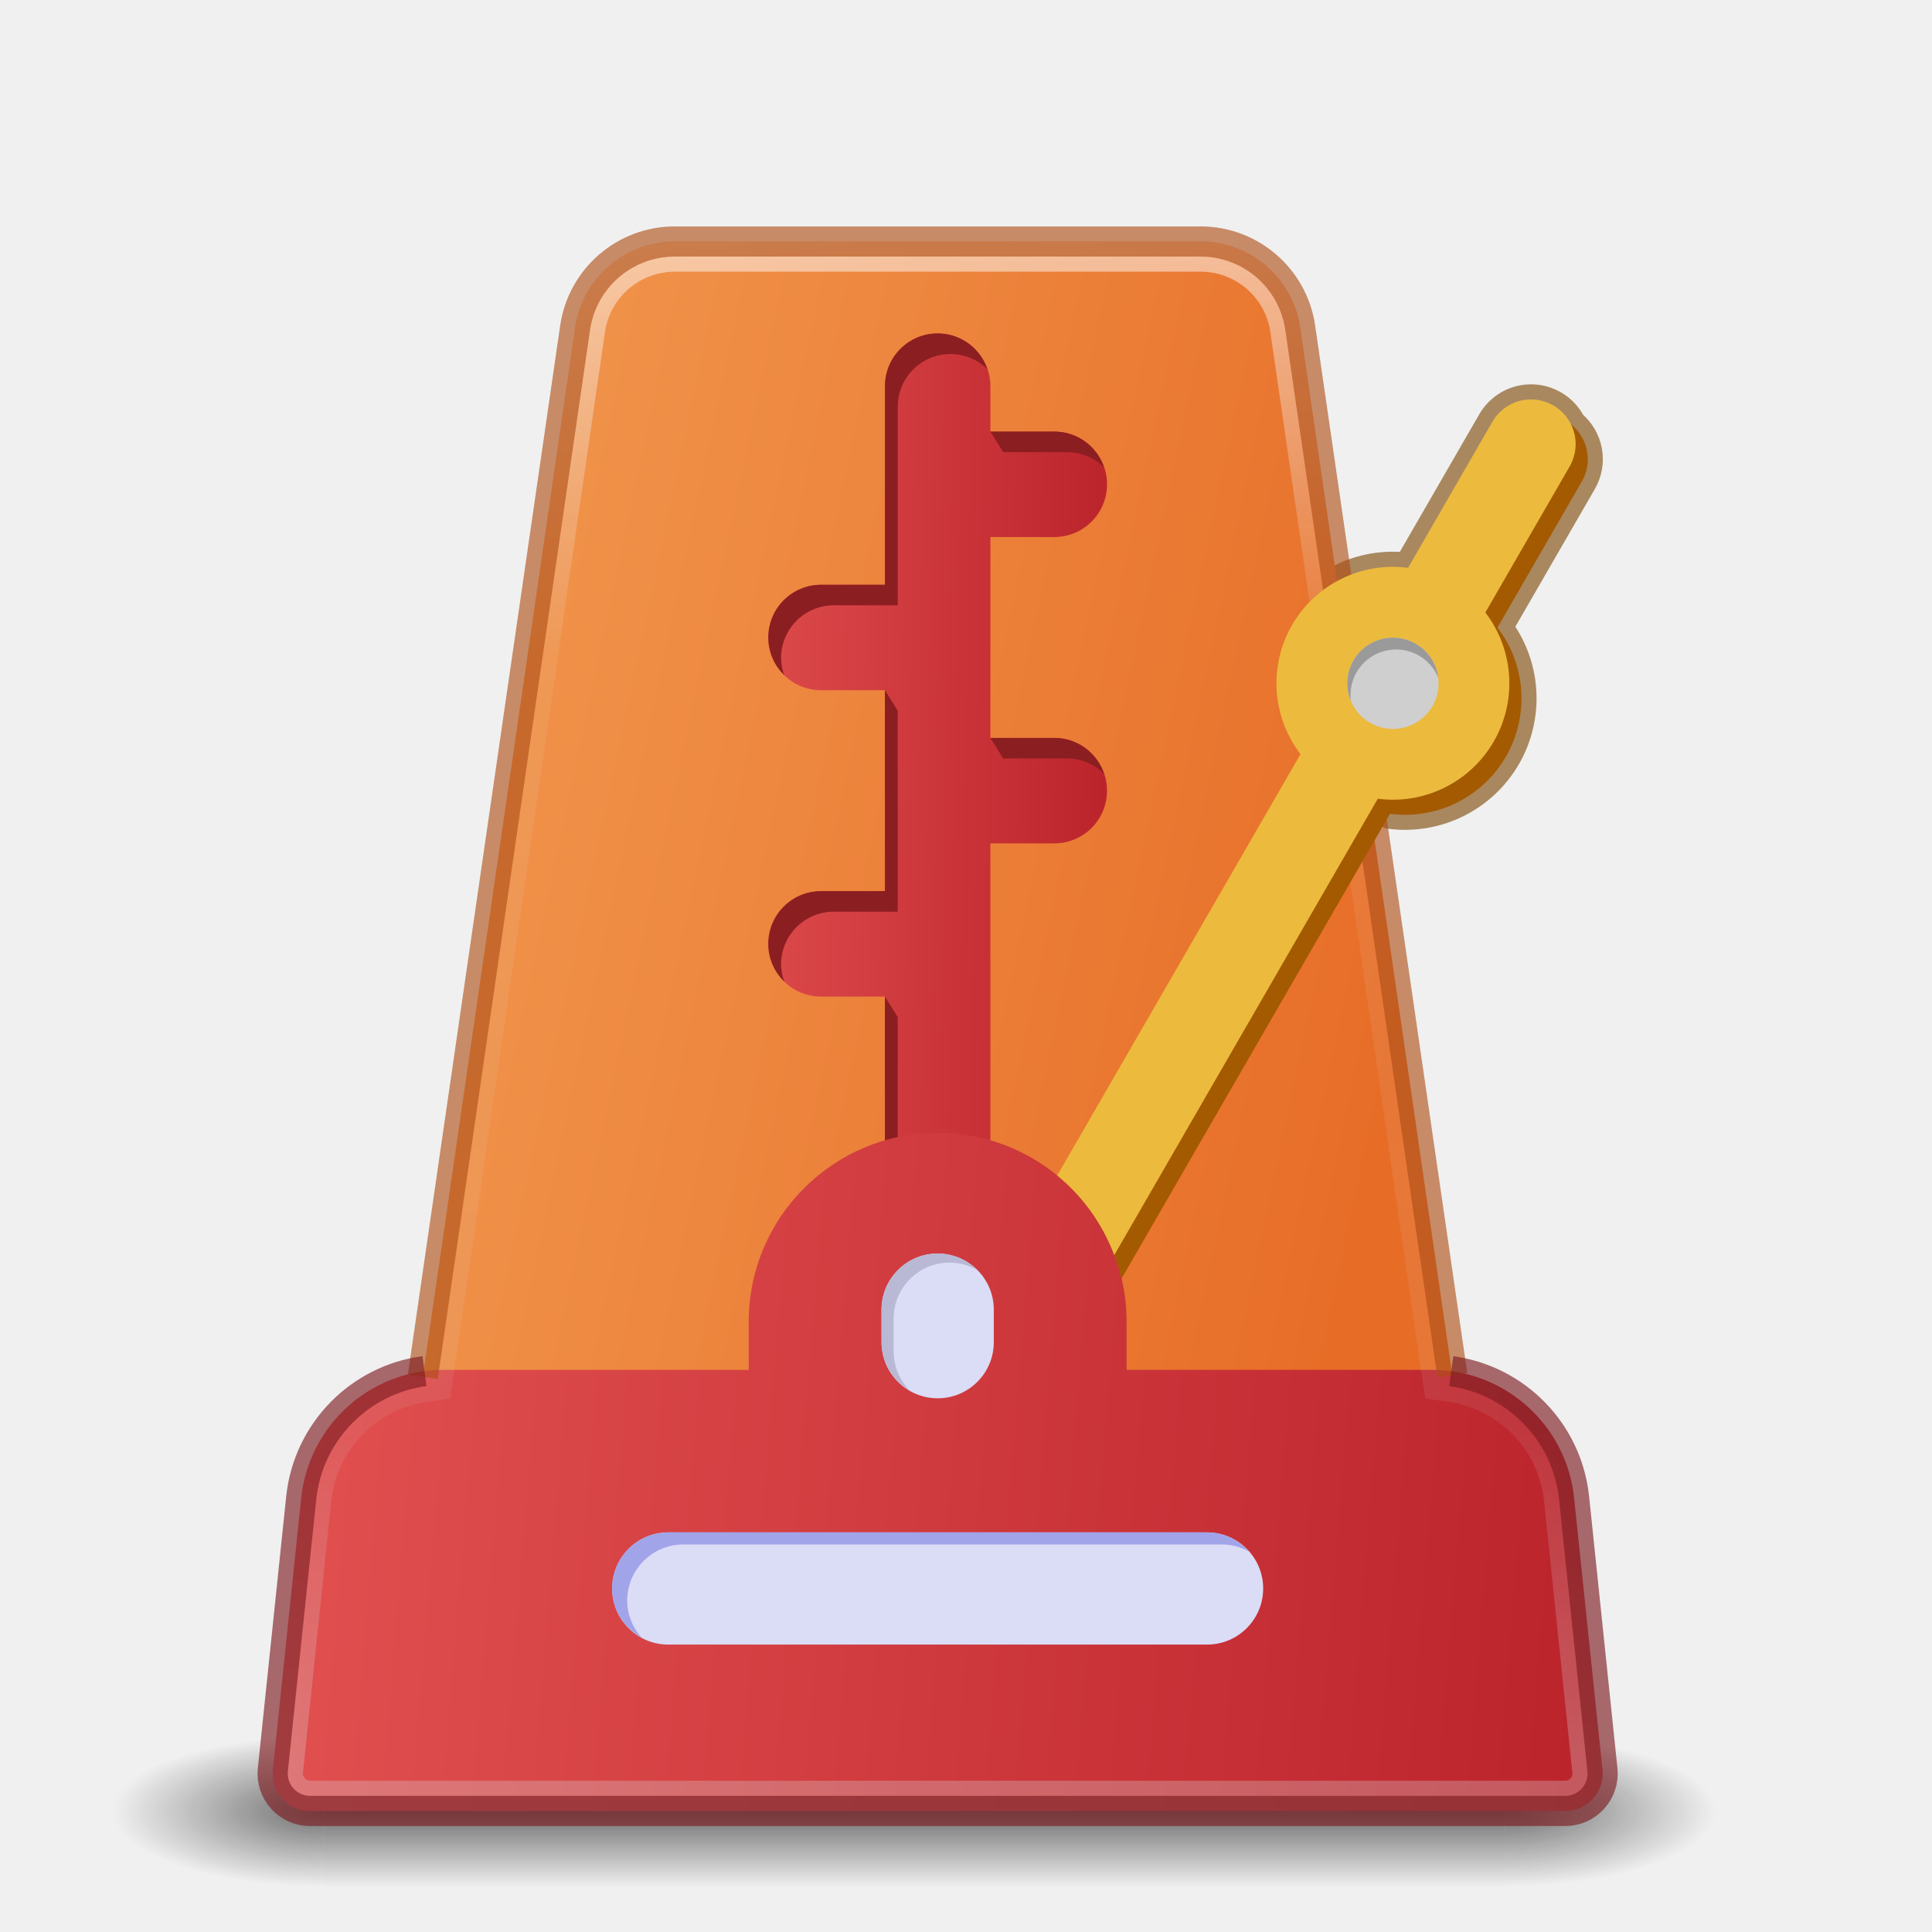
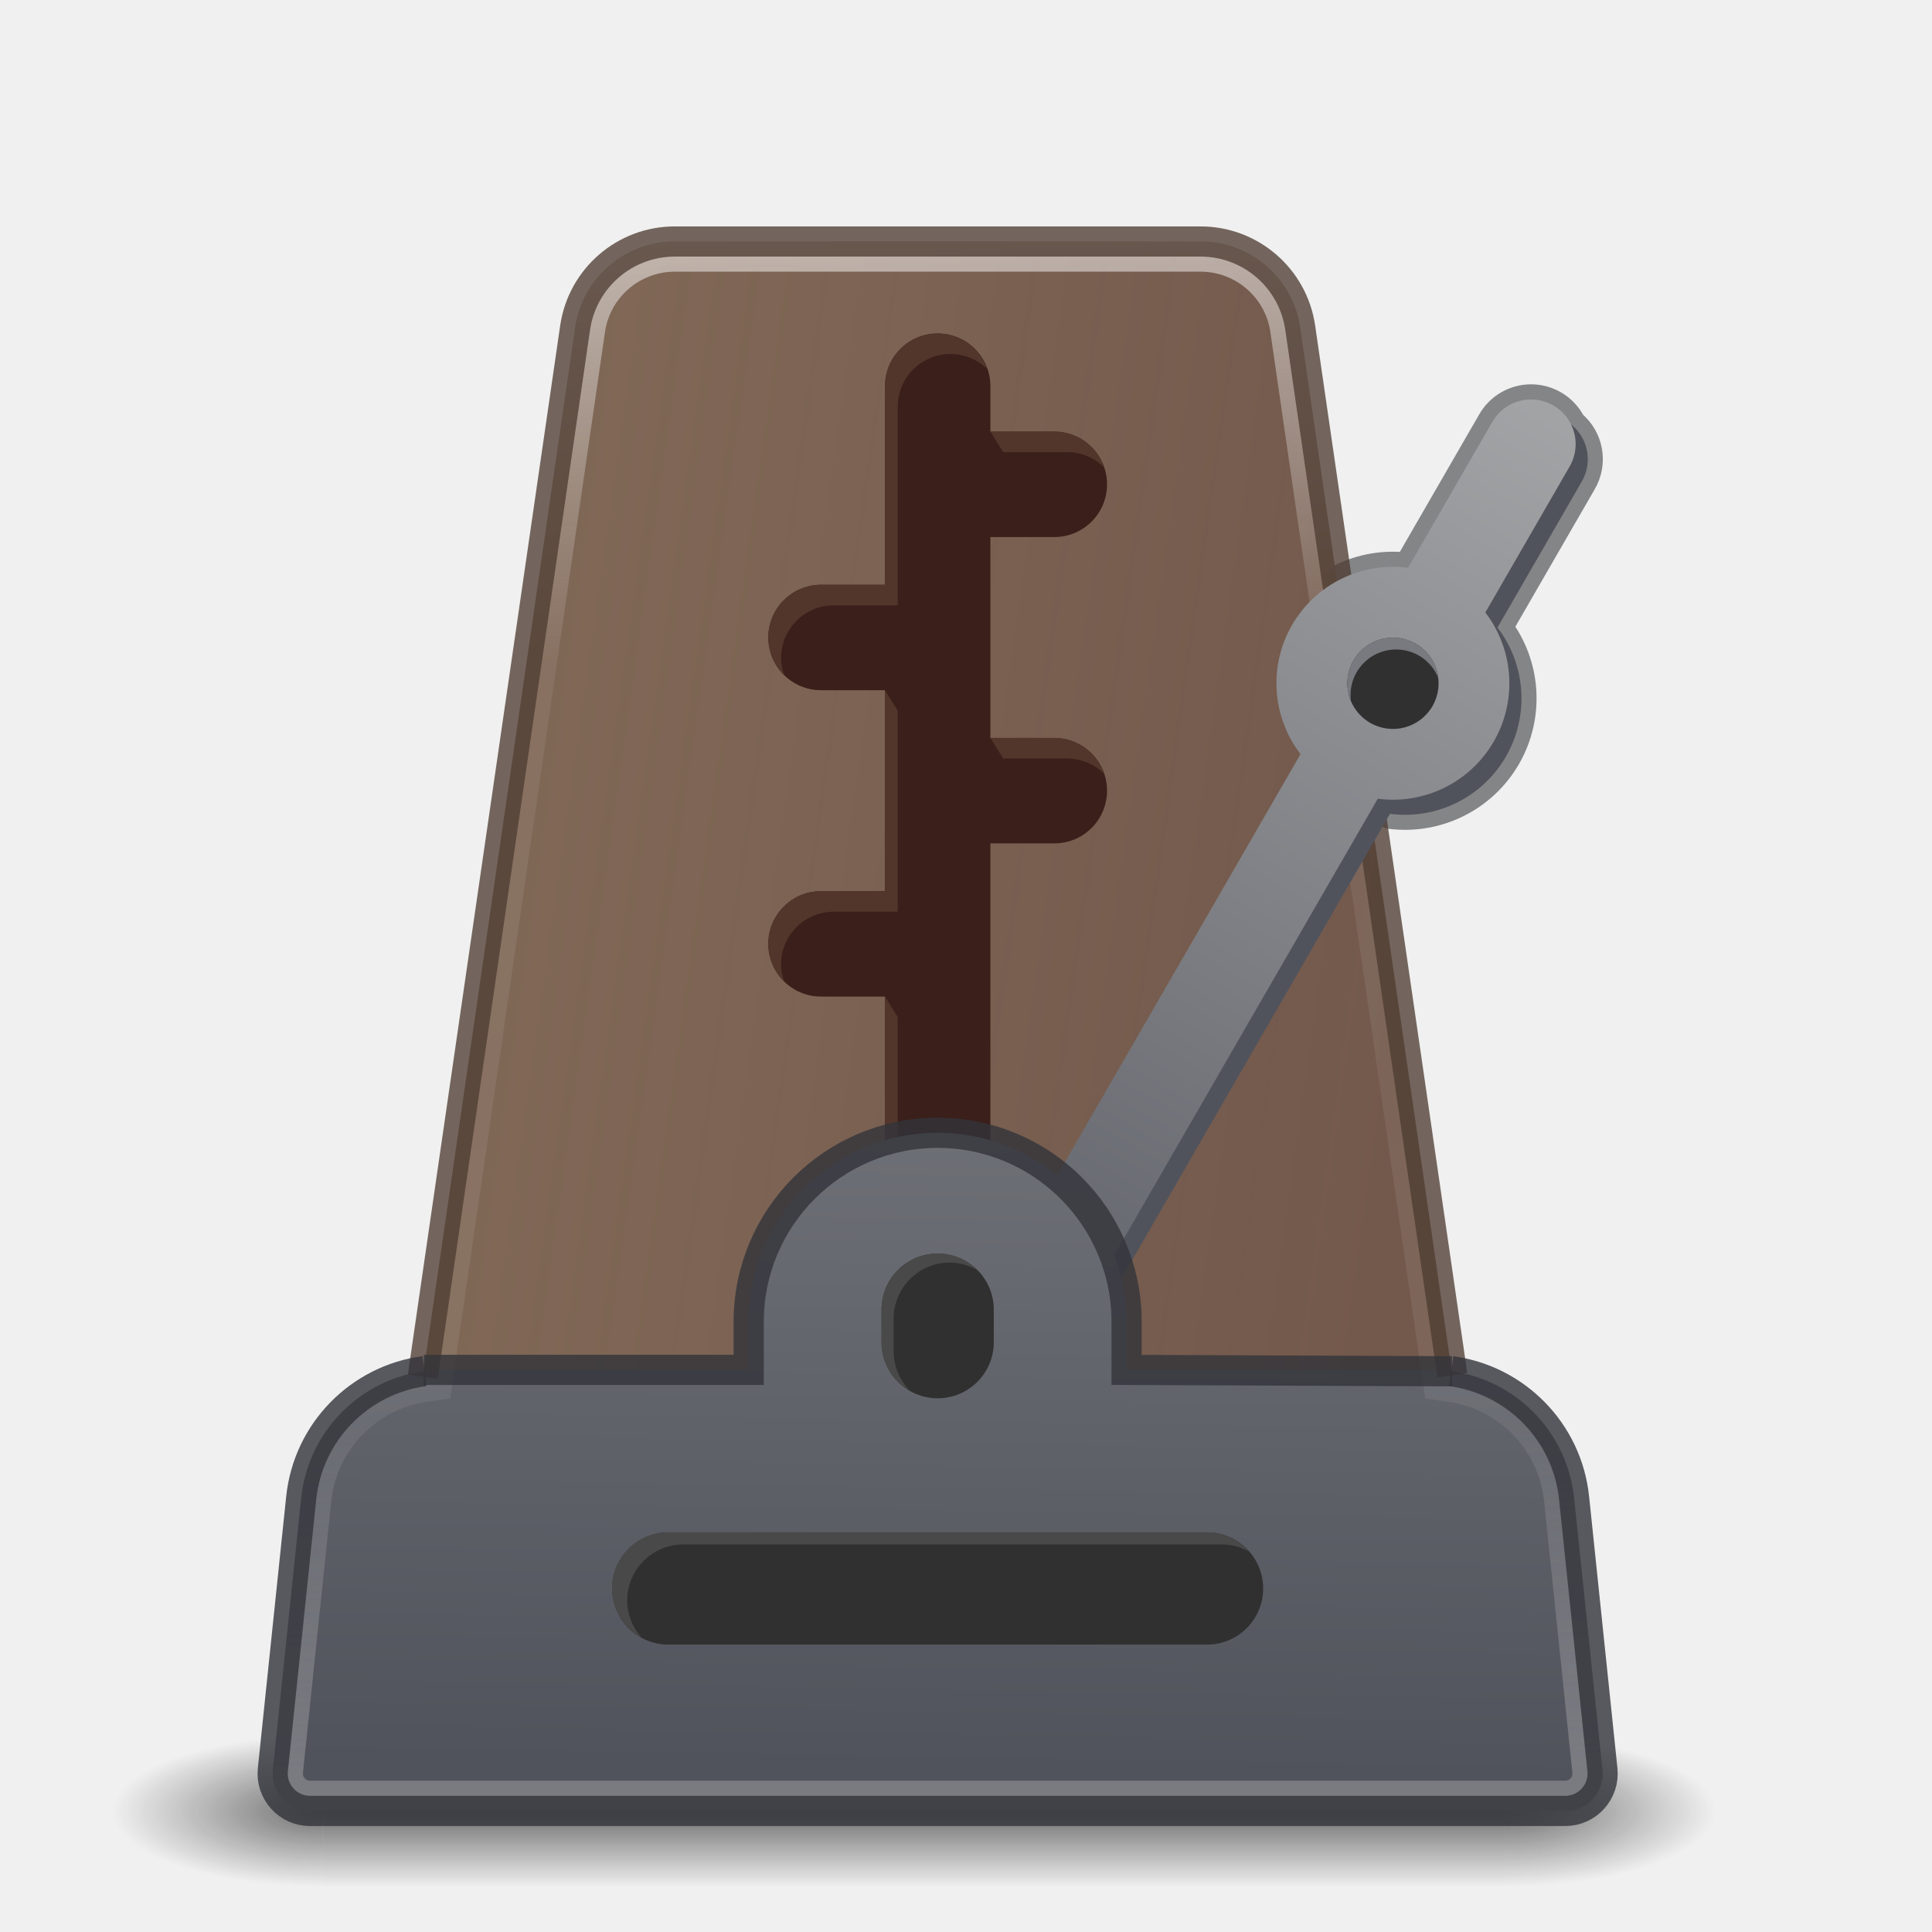
<svg xmlns="http://www.w3.org/2000/svg" xmlns:xlink="http://www.w3.org/1999/xlink" width="64" height="64" viewBox="0 0 64 64" id="svg2" version="1.1">
  <defs id="defs4">
+     <linearGradient id="linearGradient967">
+       <stop style="stop-color:#a2a3a5;stop-opacity:1" offset="0" id="stop963" />
+       <stop style="stop-color:#6a6c73;stop-opacity:1" offset="1" id="stop965" />
+     </linearGradient>
+     <linearGradient id="linearGradient1001-4">
+       <stop id="stop954" offset="0" style="stop-color:#51535c;stop-opacity:1" />
+       <stop style="stop-color:#73757b;stop-opacity:1;" offset="1" id="stop961" />
+     </linearGradient>
+     <linearGradient id="linearGradient1009">
+       <stop id="stop942" offset="0" style="stop-color:#836b59;stop-opacity:1" />
+       <stop id="stop944" offset="1" style="stop-color:#6b4f41;stop-opacity:0.936" />
+     </linearGradient>
    <linearGradient id="linearGradient1192">
      <stop style="stop-color:#d9d9d9;stop-opacity:0.309" offset="0" id="stop1188" />
      <stop id="stop1206" offset="0.222" style="stop-color:#dcdcdc;stop-opacity:0.097" />
      <stop id="stop1204" offset="0.726" style="stop-color:#ececec;stop-opacity:0.08" />
      <stop style="stop-color:#ffffff;stop-opacity:0.531" offset="1" id="stop1190" />
-     </linearGradient>
-     <linearGradient id="linearGradient1009">
-       <stop style="stop-color:#f29950;stop-opacity:1" offset="0" id="stop1005" />
-       <stop style="stop-color:#e76d27;stop-opacity:1" offset="1" id="stop1007" />
-     </linearGradient>
-     <linearGradient id="linearGradient1001">
-       <stop style="stop-color:#e14f4f;stop-opacity:1" offset="0" id="stop997" />
-       <stop style="stop-color:#bc242c;stop-opacity:1" offset="1" id="stop999" />
    </linearGradient>
    <linearGradient id="linearGradient4224">
      <stop style="stop-color:#000000;stop-opacity:0.6" offset="0" id="stop4226" />
      <stop style="stop-color:#000000;stop-opacity:0;" offset="1" id="stop4228" />
    </linearGradient>
    <linearGradient id="linearGradient4202">
      <stop style="stop-color:#000000;stop-opacity:0.6" offset="0" id="stop4204" />
      <stop style="stop-color:#000000;stop-opacity:0;" offset="1" id="stop4206" />
    </linearGradient>
    <linearGradient id="linearGradient4189">
      <stop style="stop-color:#000000;stop-opacity:0" offset="0" id="stop4192" />
      <stop id="stop4198" offset="0.5" style="stop-color:#000000;stop-opacity:0.6" />
      <stop style="stop-color:#000000;stop-opacity:0;" offset="1" id="stop4194" />
    </linearGradient>
    <linearGradient id="linearGradient4207">
      <stop style="stop-color:#000000;stop-opacity:0.125" offset="0" id="stop4209" />
      <stop style="stop-color:#000000;stop-opacity:0" offset="1" id="stop4211" />
    </linearGradient>
    <linearGradient id="linearGradient4199">
      <stop id="stop4201" offset="0" style="stop-color:#000000;stop-opacity:0.251" />
      <stop id="stop4203" offset="1" style="stop-color:#ffffff;stop-opacity:0.502" />
    </linearGradient>
    <linearGradient id="linearGradient4187">
      <stop style="stop-color:#000000;stop-opacity:0.439" offset="0" id="stop4189" />
      <stop style="stop-color:#000000;stop-opacity:0.251" offset="1" id="stop4191" />
    </linearGradient>
    <linearGradient xlink:href="#linearGradient4187" id="linearGradient4193" x1="32" y1="1048" x2="32" y2="993" gradientUnits="userSpaceOnUse" />
    <linearGradient xlink:href="#linearGradient4199" id="linearGradient4197" gradientUnits="userSpaceOnUse" x1="32" y1="1030" x2="32" y2="993" gradientTransform="translate(0,1.008766)" />
    <linearGradient xlink:href="#linearGradient4207" id="linearGradient4213" x1="32" y1="1046" x2="32" y2="993" gradientUnits="userSpaceOnUse" />
    <filter style="color-interpolation-filters:sRGB;" id="filter4441">
      <feFlood flood-opacity="0.498" flood-color="rgb(0,0,0)" result="flood" id="feFlood4443" />
      <feComposite in="flood" in2="SourceGraphic" operator="in" result="composite1" id="feComposite4445" />
      <feGaussianBlur in="composite1" stdDeviation="1" result="blur" id="feGaussianBlur4447" />
      <feOffset dx="1.38778e-16" dy="1" result="offset" id="feOffset4449" />
      <feComposite in="SourceGraphic" in2="offset" operator="over" result="composite2" id="feComposite4451" />
    </filter>
    <filter style="color-interpolation-filters:sRGB;" id="filter4175">
      <feFlood flood-opacity="0.498" flood-color="rgb(0,0,0)" result="flood" id="feFlood4177" />
      <feComposite in="flood" in2="SourceGraphic" operator="in" result="composite1" id="feComposite4179" />
      <feGaussianBlur in="composite1" stdDeviation="1" result="blur" id="feGaussianBlur4181" />
      <feOffset dx="1.38778e-16" dy="1" result="offset" id="feOffset4183" />
      <feComposite in="SourceGraphic" in2="offset" operator="over" result="composite2" id="feComposite4185" />
    </filter>
    <filter style="color-interpolation-filters:sRGB;" id="filter4187">
      <feFlood flood-opacity="0.498" flood-color="rgb(0,0,0)" result="flood" id="feFlood4189" />
      <feComposite in="flood" in2="SourceGraphic" operator="in" result="composite1" id="feComposite4191" />
      <feGaussianBlur in="composite1" stdDeviation="1" result="blur" id="feGaussianBlur4193" />
      <feOffset dx="1.38778e-16" dy="1" result="offset" id="feOffset4195" />
      <feComposite in="SourceGraphic" in2="offset" operator="over" result="composite2" id="feComposite4197" />
    </filter>
    <linearGradient xlink:href="#linearGradient4189" id="linearGradient4196" x1="32" y1="58" x2="32" y2="62" gradientUnits="userSpaceOnUse" gradientTransform="matrix(0.9565217,0,0,1.25,1.391304,-15.5)" />
    <radialGradient xlink:href="#linearGradient4202" id="radialGradient4208" cx="9" cy="60" fx="9" fy="60" r="4" gradientTransform="matrix(-2,0,0,-0.625,28,97)" gradientUnits="userSpaceOnUse" />
    <radialGradient xlink:href="#linearGradient4224" id="radialGradient4230" cx="56" cy="60" fx="56" fy="60" r="3" gradientTransform="matrix(2.666667,0,0,0.8333333,-95.33333,9.5)" gradientUnits="userSpaceOnUse" />
    <radialGradient xlink:href="#linearGradient4203" id="radialGradient4209" cx="32" cy="-7" fx="32" fy="-7" r="28" gradientTransform="matrix(1,0,0,0.7142857,-9.9121094e-7,9)" gradientUnits="userSpaceOnUse" />
    <linearGradient id="linearGradient4203">
      <stop style="stop-color:#ffffff;stop-opacity:0.4" offset="0" id="stop4205" />
      <stop style="stop-color:#ffffff;stop-opacity:0" offset="1" id="stop4207" />
    </linearGradient>
-     <linearGradient xlink:href="#linearGradient1009" id="linearGradient1011" x1="19.163" y1="158.686" x2="330.282" y2="224.686" gradientUnits="userSpaceOnUse" />
-     <linearGradient xlink:href="#linearGradient1001" id="linearGradient1015" gradientUnits="userSpaceOnUse" x1="16.493" y1="362.082" x2="382.76" y2="392.148" gradientTransform="matrix(0.1164224,0,0,0.1164224,8.002899,8)" />
-     <linearGradient xlink:href="#linearGradient1001" id="linearGradient1039" x1="85.822" y1="26.515" x2="98.808" y2="26.744" gradientUnits="userSpaceOnUse" gradientTransform="translate(-62.2251)" />
+     <linearGradient xlink:href="#linearGradient1001-4" id="linearGradient1015" gradientUnits="userSpaceOnUse" x1="197.563" y1="434.29" x2="201.011" y2="217.703" gradientTransform="matrix(0.1164224,0,0,0.1164224,8.002899,8)" />
    <mask maskUnits="userSpaceOnUse" id="mask1184">
      <path id="path1186" d="m 22.354,8 c -1.658,0 -3.064,1.217 -3.303,2.857 l -5.021,34.584 c -2.124,0.299 -3.823,1.993 -4.051,4.182 l -0.938,8.998 c -0.077,0.731 0.497,1.369 1.232,1.369 h 41.576 c 0.736,0 1.309,-0.638 1.232,-1.369 l -0.938,-8.998 C 51.916,47.435 50.218,45.74 48.094,45.441 L 43.072,10.857 C 42.835,9.217 41.427,8 39.77,8 Z" style="fill:#fef6ef;fill-opacity:1;stroke:none;stroke-width:0.116;stroke-opacity:1" />
    </mask>
    <linearGradient xlink:href="#linearGradient1192" id="linearGradient1194" x1="31.034" y1="58.561" x2="30.839" y2="8" gradientUnits="userSpaceOnUse" />
    <linearGradient id="linearGradient4170">
      <stop id="stop1245" offset="0" style="stop-color:#575d5e;stop-opacity:1" />
      <stop id="stop1247" offset="1" style="stop-color:#292d2e;stop-opacity:1" />
    </linearGradient>
    <linearGradient xlink:href="#linearGradient3924-2-2-5-8" gradientUnits="userSpaceOnUse" gradientTransform="matrix(1.432432,0,0,1.436283,59.56247,-7.457432)" y2="43" y1="5" x2="24" x1="24" id="linearGradient3180" />
    <linearGradient id="linearGradient3924-2-2-5-8">
      <stop id="stop1251" style="stop-color:#ffffff;stop-opacity:1" offset="0" />
      <stop id="stop1253" style="stop-color:#ffffff;stop-opacity:0.235" offset=".063" />
      <stop id="stop1255" style="stop-color:#ffffff;stop-opacity:0.157" offset=".951" />
      <stop id="stop1257" style="stop-color:#ffffff;stop-opacity:0.392" offset="1" />
    </linearGradient>
    <radialGradient xlink:href="#linearGradient3688-166-749-4-0-3-8" gradientUnits="userSpaceOnUse" gradientTransform="matrix(2.003784,0,0,1.4,27.98813,-17.4)" fy="43.5" fx="4.993" r="2.5" cy="43.5" cx="4.993" id="radialGradient3337-2-2" />
    <linearGradient id="linearGradient3688-166-749-4-0-3-8">
      <stop id="stop1261" style="stop-color:#181818;stop-opacity:1" offset="0" />
      <stop id="stop1263" style="stop-color:#181818;stop-opacity:0" offset="1" />
    </linearGradient>
    <radialGradient xlink:href="#linearGradient3688-166-749-4-0-3-8" gradientUnits="userSpaceOnUse" gradientTransform="matrix(2.003784,0,0,1.4,-20.01187,-104.4)" fy="43.5" fx="4.993" r="2.5" cy="43.5" cx="4.993" id="radialGradient3339-1-4" />
    <linearGradient id="linearGradient3702-501-757-8-4-1-1">
      <stop id="stop1272" style="stop-color:#181818;stop-opacity:0" offset="0" />
      <stop id="stop1274" style="stop-color:#181818;stop-opacity:1" offset=".5" />
      <stop id="stop1276" style="stop-color:#181818;stop-opacity:0" offset="1" />
    </linearGradient>
    <linearGradient xlink:href="#linearGradient3702-501-757-8-4-1-1" gradientUnits="userSpaceOnUse" y2="39.999" y1="47.028" x2="25.058" x1="25.058" id="linearGradient4159" />
    <linearGradient xlink:href="#linearGradient4170" gradientUnits="userSpaceOnUse" y2="59" y1="5" x2="32" x1="32" id="linearGradient4166" gradientTransform="translate(61.94085,-4.986654)" />
+     <linearGradient xlink:href="#linearGradient1009" id="linearGradient947" gradientUnits="userSpaceOnUse" x1="14.868" y1="180.16" x2="330.282" y2="224.686" />
+     <linearGradient xlink:href="#linearGradient967" id="linearGradient969" x1="51.131" y1="13.732" x2="35.942" y2="39.871" gradientUnits="userSpaceOnUse" />
  </defs>
  <g id="layer3" style="display:none">
    <rect style="opacity:1;fill:url(#linearGradient4196);fill-opacity:1;stroke:none;stroke-width:1;stroke-miterlimit:4;stroke-dasharray:none;stroke-opacity:0.251" id="rect4187" width="44" height="5" x="10" y="57" ry="0" />
    <rect style="opacity:1;fill:url(#radialGradient4208);fill-opacity:1;stroke:none;stroke-width:1;stroke-miterlimit:4;stroke-dasharray:none;stroke-opacity:0.251" id="rect4200" width="8" height="5" x="2" y="57" />
    <rect style="opacity:1;fill:url(#radialGradient4230);fill-opacity:1;stroke:none;stroke-width:1;stroke-miterlimit:4;stroke-dasharray:none;stroke-opacity:0.251" id="rect4222" width="8" height="5" x="54" y="57" />
  </g>
  <g id="layer1" transform="translate(0,-988.3622)" style="display:none">
    <rect style="opacity:1;fill:#68b723;fill-opacity:1;stroke:none;stroke-width:1;stroke-miterlimit:4;stroke-dasharray:none;stroke-opacity:1" id="rect4155" width="56" height="56" x="4" y="992.362" rx="4" ry="4" />
    <rect ry="3.5" rx="3.5" y="992.853" x="4.5" height="55" width="55" id="rect4157" style="opacity:1;fill:none;fill-opacity:1;stroke:url(#linearGradient4193);stroke-width:1;stroke-miterlimit:4;stroke-dasharray:none;stroke-opacity:1" />
    <rect style="opacity:1;fill:none;fill-opacity:1;stroke:url(#linearGradient4197);stroke-width:1;stroke-miterlimit:4;stroke-dasharray:none;stroke-opacity:1" id="rect4195" width="53" height="53" x="5.5" y="993.862" rx="2.5" ry="2.5" />
    <rect ry="2" rx="2" y="994.362" x="6" height="52" width="52" id="rect4205" style="opacity:1;fill:url(#linearGradient4213);fill-opacity:1;stroke:none;stroke-width:1;stroke-miterlimit:4;stroke-dasharray:none;stroke-opacity:1" />
  </g>
  <g id="layer2" style="display:none">
    <path id="path4806" d="M 27,12 16,52 H 48 L 37,12 Z" style="display:inline;fill:none;fill-opacity:1;fill-rule:evenodd;stroke:#ffffff;stroke-width:4;stroke-linecap:round;stroke-linejoin:round;stroke-miterlimit:4;stroke-dasharray:none;stroke-opacity:1;filter:url(#filter4187)" />
    <rect transform="rotate(30)" ry="1.9" y="-11.349" x="49.227" height="38" width="4" id="rect4808" style="display:inline;fill:#ffffff;fill-opacity:1;stroke:none" />
  </g>
  <g id="layer4" style="display:none">
    <rect style="opacity:1;fill:url(#radialGradient4209);fill-opacity:1;fill-rule:evenodd;stroke:none;stroke-width:1px;stroke-linecap:butt;stroke-linejoin:miter;stroke-opacity:1" id="rect3384" width="56" height="20" x="4" y="4" ry="4" />
  </g>
  <g id="layer5">
-     <path style="color:#000000;font-style:normal;font-variant:normal;font-weight:normal;font-stretch:normal;font-size:medium;line-height:normal;font-family:sans-serif;font-variant-ligatures:normal;font-variant-position:normal;font-variant-caps:normal;font-variant-numeric:normal;font-variant-alternates:normal;font-feature-settings:normal;text-indent:0;text-align:start;text-decoration:none;text-decoration-line:none;text-decoration-style:solid;text-decoration-color:#000000;letter-spacing:normal;word-spacing:normal;text-transform:none;writing-mode:lr-tb;direction:ltr;text-orientation:mixed;dominant-baseline:auto;baseline-shift:baseline;text-anchor:start;white-space:normal;shape-padding:0;clip-rule:nonzero;display:inline;overflow:visible;visibility:visible;opacity:1;isolation:auto;mix-blend-mode:normal;color-interpolation:sRGB;color-interpolation-filters:linearRGB;solid-color:#000000;solid-opacity:1;vector-effect:none;fill:none;fill-opacity:1;fill-rule:nonzero;stroke:#7a4300;stroke-width:1;stroke-linecap:round;stroke-linejoin:miter;stroke-miterlimit:4;stroke-dasharray:none;stroke-dashoffset:0;stroke-opacity:0.6;color-rendering:auto;image-rendering:auto;shape-rendering:auto;text-rendering:auto;enable-background:accumulate" d="m 46.042,26.957 c 1.546,0.202 3.061,-0.545 3.842,-1.895 0.779,-1.351 0.669,-3.038 -0.279,-4.275 l 2.783,-4.82 c 0.377,-0.632 0.231,-1.446 -0.342,-1.908 -0.246,-0.503 -0.756,-0.824 -1.316,-0.828 -0.54,-0.004 -1.039,0.286 -1.303,0.758 l -2.783,4.82 c -0.769,-0.101 -1.53,0.033 -2.197,0.359" id="path1378" />
+     <path style="color:#000000;font-style:normal;font-variant:normal;font-weight:normal;font-stretch:normal;font-size:medium;line-height:normal;font-family:sans-serif;font-variant-ligatures:normal;font-variant-position:normal;font-variant-caps:normal;font-variant-numeric:normal;font-variant-alternates:normal;font-feature-settings:normal;text-indent:0;text-align:start;text-decoration:none;text-decoration-line:none;text-decoration-style:solid;text-decoration-color:#000000;letter-spacing:normal;word-spacing:normal;text-transform:none;writing-mode:lr-tb;direction:ltr;text-orientation:mixed;dominant-baseline:auto;baseline-shift:baseline;text-anchor:start;white-space:normal;shape-padding:0;clip-rule:nonzero;display:inline;overflow:visible;visibility:visible;opacity:1;isolation:auto;mix-blend-mode:normal;color-interpolation:sRGB;color-interpolation-filters:linearRGB;solid-color:#000000;solid-opacity:1;vector-effect:none;fill:none;fill-opacity:1;fill-rule:nonzero;stroke:#5d5e60;stroke-width:1;stroke-linecap:round;stroke-linejoin:miter;stroke-miterlimit:4;stroke-dasharray:none;stroke-dashoffset:0;stroke-opacity:0.728;color-rendering:auto;image-rendering:auto;shape-rendering:auto;text-rendering:auto;enable-background:accumulate" d="m 46.042,26.957 c 1.546,0.202 3.061,-0.545 3.842,-1.895 0.779,-1.351 0.669,-3.038 -0.279,-4.275 l 2.783,-4.82 c 0.377,-0.632 0.231,-1.446 -0.342,-1.908 -0.246,-0.503 -0.756,-0.824 -1.316,-0.828 -0.54,-0.004 -1.039,0.286 -1.303,0.758 l -2.783,4.82 c -0.769,-0.101 -1.53,0.033 -2.197,0.359" id="path1378" />
    <g transform="matrix(1.397886,0,0,0.7142857,-3.275213,28.92857)" style="opacity:0.6" id="g1289">
      <rect width="5" height="7" x="38" y="40" style="fill:url(#radialGradient3337-2-2);fill-opacity:1;stroke:none" id="rect1283" />
      <rect width="5" height="7" x="-10" y="-47" transform="scale(-1)" style="fill:url(#radialGradient3339-1-4);fill-opacity:1;stroke:none" id="rect1285" />
      <rect width="28" height="7" x="10" y="40" style="fill:url(#linearGradient4159);fill-opacity:1;stroke:none" id="rect1287" />
    </g>
-     <g id="g883" transform="matrix(0.1164224,0,0,0.1164224,8.002899,8)" style="fill-opacity:1;fill:url(#linearGradient1011)">
-       <path style="fill:url(#linearGradient1011);fill-opacity:1.0" d="M 360.718,434.29 H 35.399 L 94.899,24.54 C 96.948,10.45 109.019,0 123.259,0 h 149.6 c 14.24,0 26.32,10.45 28.36,24.54 z" id="path881" />
+     <g id="g883" transform="matrix(0.1164224,0,0,0.1164224,8.002899,8)" style="fill-opacity:1;fill:url(#linearGradient947)">
+       <path style="fill:url(#linearGradient947);fill-opacity:1" d="M 360.718,434.29 H 35.399 L 94.899,24.54 C 96.948,10.45 109.019,0 123.259,0 h 149.6 c 14.24,0 26.32,10.45 28.36,24.54 z" id="path881" />
    </g>
-     <path id="path889" d="m 36.672,26.192 c 0,0.965 -0.781,1.746 -1.746,1.746 h -2.118 v 17.634 c 0,0.964 -0.782,1.746 -1.746,1.746 -0.964,0 -1.746,-0.782 -1.746,-1.746 V 33.013 H 27.198 c -0.964,0 -1.746,-0.782 -1.746,-1.746 0,-0.965 0.782,-1.746 1.746,-1.746 h 2.118 V 22.864 H 27.198 c -0.964,0 -1.746,-0.781 -1.746,-1.746 0,-0.964 0.782,-1.746 1.746,-1.746 h 2.118 v -6.579 c 0,-0.964 0.782,-1.746 1.746,-1.746 0.964,0 1.746,0.782 1.746,1.746 v 1.505 h 2.118 c 0.965,0 1.746,0.781 1.746,1.746 0,0.964 -0.781,1.746 -1.746,1.746 h -2.118 v 6.656 h 2.118 c 0.965,0 1.746,0.782 1.746,1.746 z" style="fill:url(#linearGradient1039);fill-opacity:1;stroke-width:0.116" />
+     <path id="path889" d="m 36.672,26.192 c 0,0.965 -0.781,1.746 -1.746,1.746 h -2.118 v 17.634 c 0,0.964 -0.782,1.746 -1.746,1.746 -0.964,0 -1.746,-0.782 -1.746,-1.746 V 33.013 H 27.198 c -0.964,0 -1.746,-0.782 -1.746,-1.746 0,-0.965 0.782,-1.746 1.746,-1.746 h 2.118 V 22.864 H 27.198 c -0.964,0 -1.746,-0.781 -1.746,-1.746 0,-0.964 0.782,-1.746 1.746,-1.746 h 2.118 v -6.579 c 0,-0.964 0.782,-1.746 1.746,-1.746 0.964,0 1.746,0.782 1.746,1.746 v 1.505 h 2.118 c 0.965,0 1.746,0.781 1.746,1.746 0,0.964 -0.781,1.746 -1.746,1.746 h -2.118 v 6.656 h 2.118 c 0.965,0 1.746,0.782 1.746,1.746 z" style="fill:#3a1f1a;fill-opacity:1;stroke-width:0.116" />
    <g id="g1158" />
-     <path style="fill:#8b1e20;fill-opacity:1;stroke-width:0.116" d="m 31.062,11.045 c -0.964,0 -1.746,0.782 -1.746,1.746 v 6.58 h -2.119 c -0.964,0 -1.746,0.782 -1.746,1.746 0,0.489 0.202,0.929 0.525,1.246 -0.061,-0.178 -0.102,-0.366 -0.102,-0.564 0,-0.964 0.782,-1.748 1.746,-1.748 h 2.119 v -6.578 c 0,-0.964 0.782,-1.746 1.746,-1.746 0.475,0 0.906,0.191 1.221,0.5 -0.236,-0.685 -0.88,-1.182 -1.645,-1.182 z m 1.746,3.252 0.424,0.681 h 2.117 c 0.476,0 0.906,0.19 1.221,0.498 -0.236,-0.685 -0.879,-1.18 -1.645,-1.18 z m -3.493,8.566 5.54e-4,6.658 h -2.119 c -0.964,0 -1.746,0.781 -1.746,1.746 0,0.489 0.203,0.929 0.527,1.246 -0.062,-0.179 -0.104,-0.367 -0.104,-0.566 0,-0.965 0.782,-1.746 1.746,-1.746 h 2.119 v -6.656 z m 3.493,1.582 0.424,0.681 h 2.117 c 0.477,0 0.906,0.193 1.221,0.502 -0.235,-0.686 -0.878,-1.184 -1.645,-1.184 z m -3.493,8.568 5.54e-4,12.559 c 2.2e-5,0.488 0.202,0.931 0.525,1.248 -0.062,-0.179 -0.102,-0.367 -0.102,-0.566 V 33.693 Z" id="path1025" />
+     <path style="fill:#53362b;fill-opacity:1;stroke-width:0.116" d="m 31.062,11.045 c -0.964,0 -1.746,0.782 -1.746,1.746 v 6.58 h -2.119 c -0.964,0 -1.746,0.782 -1.746,1.746 0,0.489 0.202,0.929 0.525,1.246 -0.061,-0.178 -0.102,-0.366 -0.102,-0.564 0,-0.964 0.782,-1.748 1.746,-1.748 h 2.119 v -6.578 c 0,-0.964 0.782,-1.746 1.746,-1.746 0.475,0 0.906,0.191 1.221,0.5 -0.236,-0.685 -0.88,-1.182 -1.645,-1.182 z m 1.746,3.252 0.424,0.681 h 2.117 c 0.476,0 0.906,0.19 1.221,0.498 -0.236,-0.685 -0.879,-1.18 -1.645,-1.18 z m -3.493,8.566 5.54e-4,6.658 h -2.119 c -0.964,0 -1.746,0.781 -1.746,1.746 0,0.489 0.203,0.929 0.527,1.246 -0.062,-0.179 -0.104,-0.367 -0.104,-0.566 0,-0.965 0.782,-1.746 1.746,-1.746 h 2.119 v -6.656 z m 3.493,1.582 0.424,0.681 h 2.117 c 0.477,0 0.906,0.193 1.221,0.502 -0.235,-0.686 -0.878,-1.184 -1.645,-1.184 z m -3.493,8.568 5.54e-4,12.559 c 2.2e-5,0.488 0.202,0.931 0.525,1.248 -0.062,-0.179 -0.102,-0.367 -0.102,-0.566 V 33.693 Z" id="path1025" />
    <path id="path903" d="m 51.85,59.99 h -41.577 c -0.736,0 -1.31,-0.637 -1.233,-1.368 l 0.938,-8.998 c 0.251,-2.412 2.284,-4.245 4.71,-4.245 h 10.114 v -1.594 c 0,-3.455 2.803,-6.259 6.259,-6.259 3.457,0 6.259,2.802 6.259,6.259 v 1.594 h 10.114 c 2.426,0 4.459,1.832 4.71,4.245 l 0.938,8.998 c 0.077,0.731 -0.497,1.368 -1.233,1.368 z" style="fill:url(#linearGradient1015);fill-opacity:1;stroke-width:0.116" />
    <path style="fill:none;fill-opacity:1;stroke-width:2;stroke:url(#linearGradient1194);stroke-opacity:1;stroke-miterlimit:4;stroke-dasharray:none" d="M 22.354 8 C 20.696 8 19.289 9.217 19.051 10.857 L 14.029 45.441 C 11.906 45.74 10.207 47.435 9.979 49.623 L 9.041 58.621 C 8.964 59.352 9.538 59.99 10.273 59.99 L 51.85 59.99 C 52.585 59.99 53.159 59.352 53.082 58.621 L 52.145 49.623 C 51.916 47.435 50.218 45.74 48.094 45.441 L 43.072 10.857 C 42.835 9.217 41.427 8 39.77 8 L 22.354 8 z " id="path1169" mask="url(#mask1184)" />
-     <g style="fill-opacity:1;fill:url(#linearGradient1011);stroke:#ae4b13;stroke-opacity:0.611" transform="matrix(0.1164224,0,0,0.1164224,8.002899,8)" id="g1145">
-       <path id="path1143" d="M 51.556,323.027 94.899,24.54 C 96.948,10.45 109.019,0 123.259,0 h 149.6 c 14.24,0 26.32,10.45 28.36,24.54 l 43.28,298.058" style="fill:none;fill-opacity:1;stroke:#ae4b13;stroke-opacity:0.611;stroke-width:8.589;stroke-miterlimit:4;stroke-dasharray:none" />
+     <g style="fill-opacity:1;fill:none;stroke:#4e3b31;stroke-opacity:0.763" transform="matrix(0.1164224,0,0,0.1164224,8.002899,8)" id="g1145">
+       <path id="path1143" d="M 51.556,323.027 94.899,24.54 C 96.948,10.45 109.019,0 123.259,0 h 149.6 c 14.24,0 26.32,10.45 28.36,24.54 l 43.28,298.058" style="fill:none;fill-opacity:1;stroke:#4e3b31;stroke-opacity:0.763;stroke-width:8.589;stroke-miterlimit:4;stroke-dasharray:none" />
    </g>
    <g id="g913" transform="matrix(0.1164224,0,0,0.1164224,8.002899,8)">
-       <path style="fill:#dbdcf6" d="m 214.029,303.93 v 9.25 c 0,8.82 -7.15,15.97 -15.97,15.97 -8.82,0 -15.97,-7.15 -15.97,-15.97 v -9.25 c 0,-8.82 7.15,-15.97 15.97,-15.97 8.82,0 15.97,7.15 15.97,15.97 z" id="path911" />
+       <path style="fill:#303030;fill-opacity:1" d="m 214.029,303.93 v 9.25 c 0,8.82 -7.15,15.97 -15.97,15.97 -8.82,0 -15.97,-7.15 -15.97,-15.97 v -9.25 c 0,-8.82 7.15,-15.97 15.97,-15.97 8.82,0 15.97,7.15 15.97,15.97 z" id="path911" />
    </g>
-     <g id="g921" transform="matrix(0.1164224,0,0,0.1164224,8.002899,8)">
-       <path style="fill:#dbdcf6" d="m 290.678,383.27 c 0,8.81 -7.15,15.96 -15.97,15.96 h -153.3 c -8.82,0 -15.97,-7.15 -15.97,-15.96 0,-8.82 7.15,-15.97 15.97,-15.97 h 153.3 c 8.821,0 15.97,7.15 15.97,15.97 z" id="path919" />
+     <g id="g921" transform="matrix(0.1164224,0,0,0.1164224,8.002899,8)" style="fill:#303030;fill-opacity:1">
+       <path style="fill:#303030;fill-opacity:1" d="m 290.678,383.27 c 0,8.81 -7.15,15.96 -15.97,15.96 h -153.3 c -8.82,0 -15.97,-7.15 -15.97,-15.96 0,-8.82 7.15,-15.97 15.97,-15.97 h 153.3 c 8.821,0 15.97,7.15 15.97,15.97 z" id="path919" />
    </g>
    <g transform="matrix(0.1164224,0,0,0.1164224,8.002899,8)" id="g1047" style="fill:#a1a4e8;fill-opacity:1">
-       <path style="fill:#a1a4e8;stroke-width:0.116;fill-opacity:1" d="M 22.137 50.762 C 21.11 50.762 20.277 51.594 20.277 52.621 C 20.277 53.323 20.673 53.928 21.248 54.244 C 20.959 53.917 20.777 53.492 20.777 53.021 C 20.777 51.995 21.61 51.162 22.637 51.162 L 40.484 51.162 C 40.808 51.162 41.108 51.251 41.373 51.396 C 41.032 51.011 40.54 50.762 39.984 50.762 L 22.137 50.762 z " transform="matrix(8.589415,0,0,8.589415,-68.74022,-68.71532)" id="path1045" />
+       <path style="fill:#494949;stroke-width:0.116;fill-opacity:1" d="M 22.137 50.762 C 21.11 50.762 20.277 51.594 20.277 52.621 C 20.277 53.323 20.673 53.928 21.248 54.244 C 20.959 53.917 20.777 53.492 20.777 53.021 C 20.777 51.995 21.61 51.162 22.637 51.162 L 40.484 51.162 C 40.808 51.162 41.108 51.251 41.373 51.396 C 41.032 51.011 40.54 50.762 39.984 50.762 L 22.137 50.762 z " transform="matrix(8.589415,0,0,8.589415,-68.74022,-68.71532)" id="path1045" />
    </g>
-     <g transform="matrix(0.1164224,0,0,0.1164224,8.002899,8)" id="g1061">
-       <path style="fill:#b9b9d5;stroke-width:0.116;fill-opacity:1" d="M 31.061 41.525 C 30.034 41.525 29.201 42.358 29.201 43.385 L 29.201 44.461 C 29.201 45.149 29.581 45.743 30.137 46.064 C 29.807 45.729 29.602 45.27 29.602 44.762 L 29.602 43.684 C 29.602 42.657 30.434 41.824 31.461 41.824 C 31.799 41.824 32.112 41.922 32.385 42.08 C 32.048 41.738 31.578 41.525 31.061 41.525 z " transform="matrix(8.589415,0,0,8.589415,-68.74022,-68.71532)" id="path1059" />
+     <g transform="matrix(0.1164224,0,0,0.1164224,8.002899,8)" id="g1061" style="fill:#494949;fill-opacity:1">
+       <path style="fill:#494949;stroke-width:0.116;fill-opacity:1" d="M 31.061 41.525 C 30.034 41.525 29.201 42.358 29.201 43.385 L 29.201 44.461 C 29.201 45.149 29.581 45.743 30.137 46.064 C 29.807 45.729 29.602 45.27 29.602 44.762 L 29.602 43.684 C 29.602 42.657 30.434 41.824 31.461 41.824 C 31.799 41.824 32.112 41.922 32.385 42.08 C 32.048 41.738 31.578 41.525 31.061 41.525 z " transform="matrix(8.589415,0,0,8.589415,-68.74022,-68.71532)" id="path1059" />
    </g>
    <g id="g1105" />
-     <path style="fill:none;fill-opacity:1;stroke:#7d1a1f;stroke-width:1;stroke-opacity:0.629;stroke-miterlimit:4;stroke-dasharray:none" d="m 48.075,45.422 c 2.135,0.29 3.84,2.005 4.069,4.202 l 0.938,8.998 c 0.077,0.731 -0.497,1.368 -1.233,1.368 h -41.577 c -0.736,0 -1.31,-0.637 -1.233,-1.368 L 9.978,49.623 C 10.208,47.422 11.92,45.704 14.061,45.42" id="path1141" />
-     <path style="color:#000000;font-style:normal;font-variant:normal;font-weight:normal;font-stretch:normal;font-size:medium;line-height:normal;font-family:sans-serif;font-variant-ligatures:normal;font-variant-position:normal;font-variant-caps:normal;font-variant-numeric:normal;font-variant-alternates:normal;font-feature-settings:normal;text-indent:0;text-align:start;text-decoration:none;text-decoration-line:none;text-decoration-style:solid;text-decoration-color:#000000;letter-spacing:normal;word-spacing:normal;text-transform:none;writing-mode:lr-tb;direction:ltr;text-orientation:mixed;dominant-baseline:auto;baseline-shift:baseline;text-anchor:start;white-space:normal;shape-padding:0;clip-rule:nonzero;display:inline;overflow:visible;visibility:visible;opacity:1;isolation:auto;mix-blend-mode:normal;color-interpolation:sRGB;color-interpolation-filters:linearRGB;solid-color:#000000;solid-opacity:1;vector-effect:none;fill:#a45a00;fill-opacity:1;fill-rule:nonzero;stroke:none;stroke-width:2.957;stroke-linecap:round;stroke-linejoin:miter;stroke-miterlimit:4;stroke-dasharray:none;stroke-dashoffset:0;stroke-opacity:1;color-rendering:auto;image-rendering:auto;shape-rendering:auto;text-rendering:auto;enable-background:accumulate" d="m 51.131,13.732 a 1.479,1.479 0 0 0 -1.303,0.758 l -2.783,4.82 a 3.859,3.859 0 0 0 -3.844,1.895 3.859,3.859 0 0 0 0.281,4.277 l -8.008,13.867 c 0.816,0.812 1.405,1.85 1.676,3.01 l 8.893,-15.4 a 3.859,3.859 0 0 0 3.842,-1.895 3.859,3.859 0 0 0 -0.279,-4.275 l 2.783,-4.82 a 1.479,1.479 0 0 0 -1.258,-2.236 z" id="path1129" />
-     <path id="path1074" d="m 50.73,13.232 a 1.479,1.479 0 0 0 -1.303,0.758 l -2.783,4.82 a 3.859,3.859 0 0 0 -3.844,1.895 3.859,3.859 0 0 0 0.281,4.277 l -8.059,13.957 c 0.844,0.691 1.497,1.6 1.889,2.639 l 8.73,-15.119 a 3.859,3.859 0 0 0 3.842,-1.895 3.859,3.859 0 0 0 -0.279,-4.275 l 2.783,-4.82 a 1.479,1.479 0 0 0 -1.258,-2.236 z" style="color:#000000;font-style:normal;font-variant:normal;font-weight:normal;font-stretch:normal;font-size:medium;line-height:normal;font-family:sans-serif;font-variant-ligatures:normal;font-variant-position:normal;font-variant-caps:normal;font-variant-numeric:normal;font-variant-alternates:normal;font-feature-settings:normal;text-indent:0;text-align:start;text-decoration:none;text-decoration-line:none;text-decoration-style:solid;text-decoration-color:#000000;letter-spacing:normal;word-spacing:normal;text-transform:none;writing-mode:lr-tb;direction:ltr;text-orientation:mixed;dominant-baseline:auto;baseline-shift:baseline;text-anchor:start;white-space:normal;shape-padding:0;clip-rule:nonzero;display:inline;overflow:visible;visibility:visible;opacity:1;isolation:auto;mix-blend-mode:normal;color-interpolation:sRGB;color-interpolation-filters:linearRGB;solid-color:#000000;solid-opacity:1;vector-effect:none;fill:#ecba3d;fill-opacity:1;fill-rule:nonzero;stroke:none;stroke-width:2.957;stroke-linecap:round;stroke-linejoin:miter;stroke-miterlimit:4;stroke-dasharray:none;stroke-dashoffset:0;stroke-opacity:1;color-rendering:auto;image-rendering:auto;shape-rendering:auto;text-rendering:auto;enable-background:accumulate" />
-     <g id="g1236">
-       <circle transform="rotate(30)" style="opacity:1;fill:#cfcfcf;fill-opacity:1;fill-rule:evenodd;stroke:none;stroke-width:0.994;stroke-linecap:round;stroke-linejoin:round;stroke-miterlimit:4;stroke-dasharray:none;stroke-opacity:0.757;paint-order:markers fill stroke" id="circle1080" cx="51.279" cy="-3.469" r="1.512" />
-       <path id="circle1086" d="m 46.899,21.326 a 1.512,1.512 0 0 0 -2.065,0.553 1.512,1.512 0 0 0 -0.084,1.337 1.512,1.512 0 0 1 0.189,-0.946 1.512,1.512 0 0 1 2.065,-0.553 1.512,1.512 0 0 1 0.639,0.731 1.512,1.512 0 0 0 -0.744,-1.122 z" style="opacity:1;fill:#9a9a9a;fill-opacity:1;fill-rule:evenodd;stroke:none;stroke-width:0.994;stroke-linecap:round;stroke-linejoin:round;stroke-miterlimit:4;stroke-dasharray:none;stroke-opacity:0.757;paint-order:markers fill stroke" />
-     </g>
+     <path style="fill:none;fill-opacity:1;stroke:#33343a;stroke-width:1;stroke-opacity:0.798;stroke-miterlimit:4;stroke-dasharray:none" d="m 48.075,45.422 c 2.135,0.29 3.84,2.005 4.069,4.202 l 0.938,8.998 c 0.077,0.731 -0.497,1.368 -1.233,1.368 h -41.577 c -0.736,0 -1.31,-0.637 -1.233,-1.368 L 9.978,49.623 C 10.208,47.422 11.92,45.704 14.061,45.42" id="path1141" />
+     <path style="color:#000000;font-style:normal;font-variant:normal;font-weight:normal;font-stretch:normal;font-size:medium;line-height:normal;font-family:sans-serif;font-variant-ligatures:normal;font-variant-position:normal;font-variant-caps:normal;font-variant-numeric:normal;font-variant-alternates:normal;font-feature-settings:normal;text-indent:0;text-align:start;text-decoration:none;text-decoration-line:none;text-decoration-style:solid;text-decoration-color:#000000;letter-spacing:normal;word-spacing:normal;text-transform:none;writing-mode:lr-tb;direction:ltr;text-orientation:mixed;dominant-baseline:auto;baseline-shift:baseline;text-anchor:start;white-space:normal;shape-padding:0;clip-rule:nonzero;display:inline;overflow:visible;visibility:visible;opacity:1;isolation:auto;mix-blend-mode:normal;color-interpolation:sRGB;color-interpolation-filters:linearRGB;solid-color:#000000;solid-opacity:1;vector-effect:none;fill:#51535c;fill-opacity:1;fill-rule:nonzero;stroke:none;stroke-width:2.957;stroke-linecap:round;stroke-linejoin:miter;stroke-miterlimit:4;stroke-dasharray:none;stroke-dashoffset:0;stroke-opacity:1;color-rendering:auto;image-rendering:auto;shape-rendering:auto;text-rendering:auto;enable-background:accumulate" d="m 51.131,13.732 a 1.479,1.479 0 0 0 -1.303,0.758 l -2.783,4.82 a 3.859,3.859 0 0 0 -3.844,1.895 3.859,3.859 0 0 0 0.281,4.277 l -8.008,13.867 c 0.816,0.812 1.405,1.85 1.676,3.01 l 8.893,-15.4 a 3.859,3.859 0 0 0 3.842,-1.895 3.859,3.859 0 0 0 -0.279,-4.275 l 2.783,-4.82 a 1.479,1.479 0 0 0 -1.258,-2.236 z" id="path1129" />
+     <path id="path1074" d="m 50.73,13.232 a 1.479,1.479 0 0 0 -1.303,0.758 l -2.783,4.82 a 3.859,3.859 0 0 0 -3.844,1.895 3.859,3.859 0 0 0 0.281,4.277 l -8.059,13.957 c 0.844,0.691 1.497,1.6 1.889,2.639 l 8.73,-15.119 a 3.859,3.859 0 0 0 3.842,-1.895 3.859,3.859 0 0 0 -0.279,-4.275 l 2.783,-4.82 a 1.479,1.479 0 0 0 -1.258,-2.236 z" style="color:#000000;font-style:normal;font-variant:normal;font-weight:normal;font-stretch:normal;font-size:medium;line-height:normal;font-family:sans-serif;font-variant-ligatures:normal;font-variant-position:normal;font-variant-caps:normal;font-variant-numeric:normal;font-variant-alternates:normal;font-feature-settings:normal;text-indent:0;text-align:start;text-decoration:none;text-decoration-line:none;text-decoration-style:solid;text-decoration-color:#000000;letter-spacing:normal;word-spacing:normal;text-transform:none;writing-mode:lr-tb;direction:ltr;text-orientation:mixed;dominant-baseline:auto;baseline-shift:baseline;text-anchor:start;white-space:normal;shape-padding:0;clip-rule:nonzero;display:inline;overflow:visible;visibility:visible;opacity:1;isolation:auto;mix-blend-mode:normal;color-interpolation:sRGB;color-interpolation-filters:linearRGB;solid-color:#000000;solid-opacity:1;vector-effect:none;fill:url(#linearGradient969);fill-opacity:1;fill-rule:nonzero;stroke:none;stroke-width:2.957;stroke-linecap:round;stroke-linejoin:miter;stroke-miterlimit:4;stroke-dasharray:none;stroke-dashoffset:0;stroke-opacity:1;color-rendering:auto;image-rendering:auto;shape-rendering:auto;text-rendering:auto;enable-background:accumulate" />
+     <circle r="1.512" cy="-3.469" cx="51.279" id="circle1080" style="opacity:1;fill:#303030;fill-opacity:1;fill-rule:evenodd;stroke:none;stroke-width:0.994;stroke-linecap:round;stroke-linejoin:round;stroke-miterlimit:4;stroke-dasharray:none;stroke-opacity:0.757;paint-order:markers fill stroke" transform="rotate(30)" />
+     <path style="opacity:1;fill:#787a80;fill-opacity:1;fill-rule:evenodd;stroke:none;stroke-width:0.994;stroke-linecap:round;stroke-linejoin:round;stroke-miterlimit:4;stroke-dasharray:none;stroke-opacity:0.757;paint-order:markers fill stroke" d="m 46.899,21.326 a 1.512,1.512 0 0 0 -2.065,0.553 1.512,1.512 0 0 0 -0.084,1.337 1.512,1.512 0 0 1 0.189,-0.946 1.512,1.512 0 0 1 2.065,-0.553 1.512,1.512 0 0 1 0.639,0.731 1.512,1.512 0 0 0 -0.744,-1.122 z" id="circle1086" />
+     <path style="fill:none;fill-opacity:1;stroke:#33343a;stroke-width:1;stroke-miterlimit:4;stroke-dasharray:none;stroke-opacity:0.796" d="m 14.038,45.379 h 10.764 v -1.594 c 0,-3.455 2.803,-6.259 6.259,-6.259 3.457,0 6.259,2.802 6.259,6.259 v 1.594 l 10.778,0.046" id="path973" />
  </g>
</svg>
